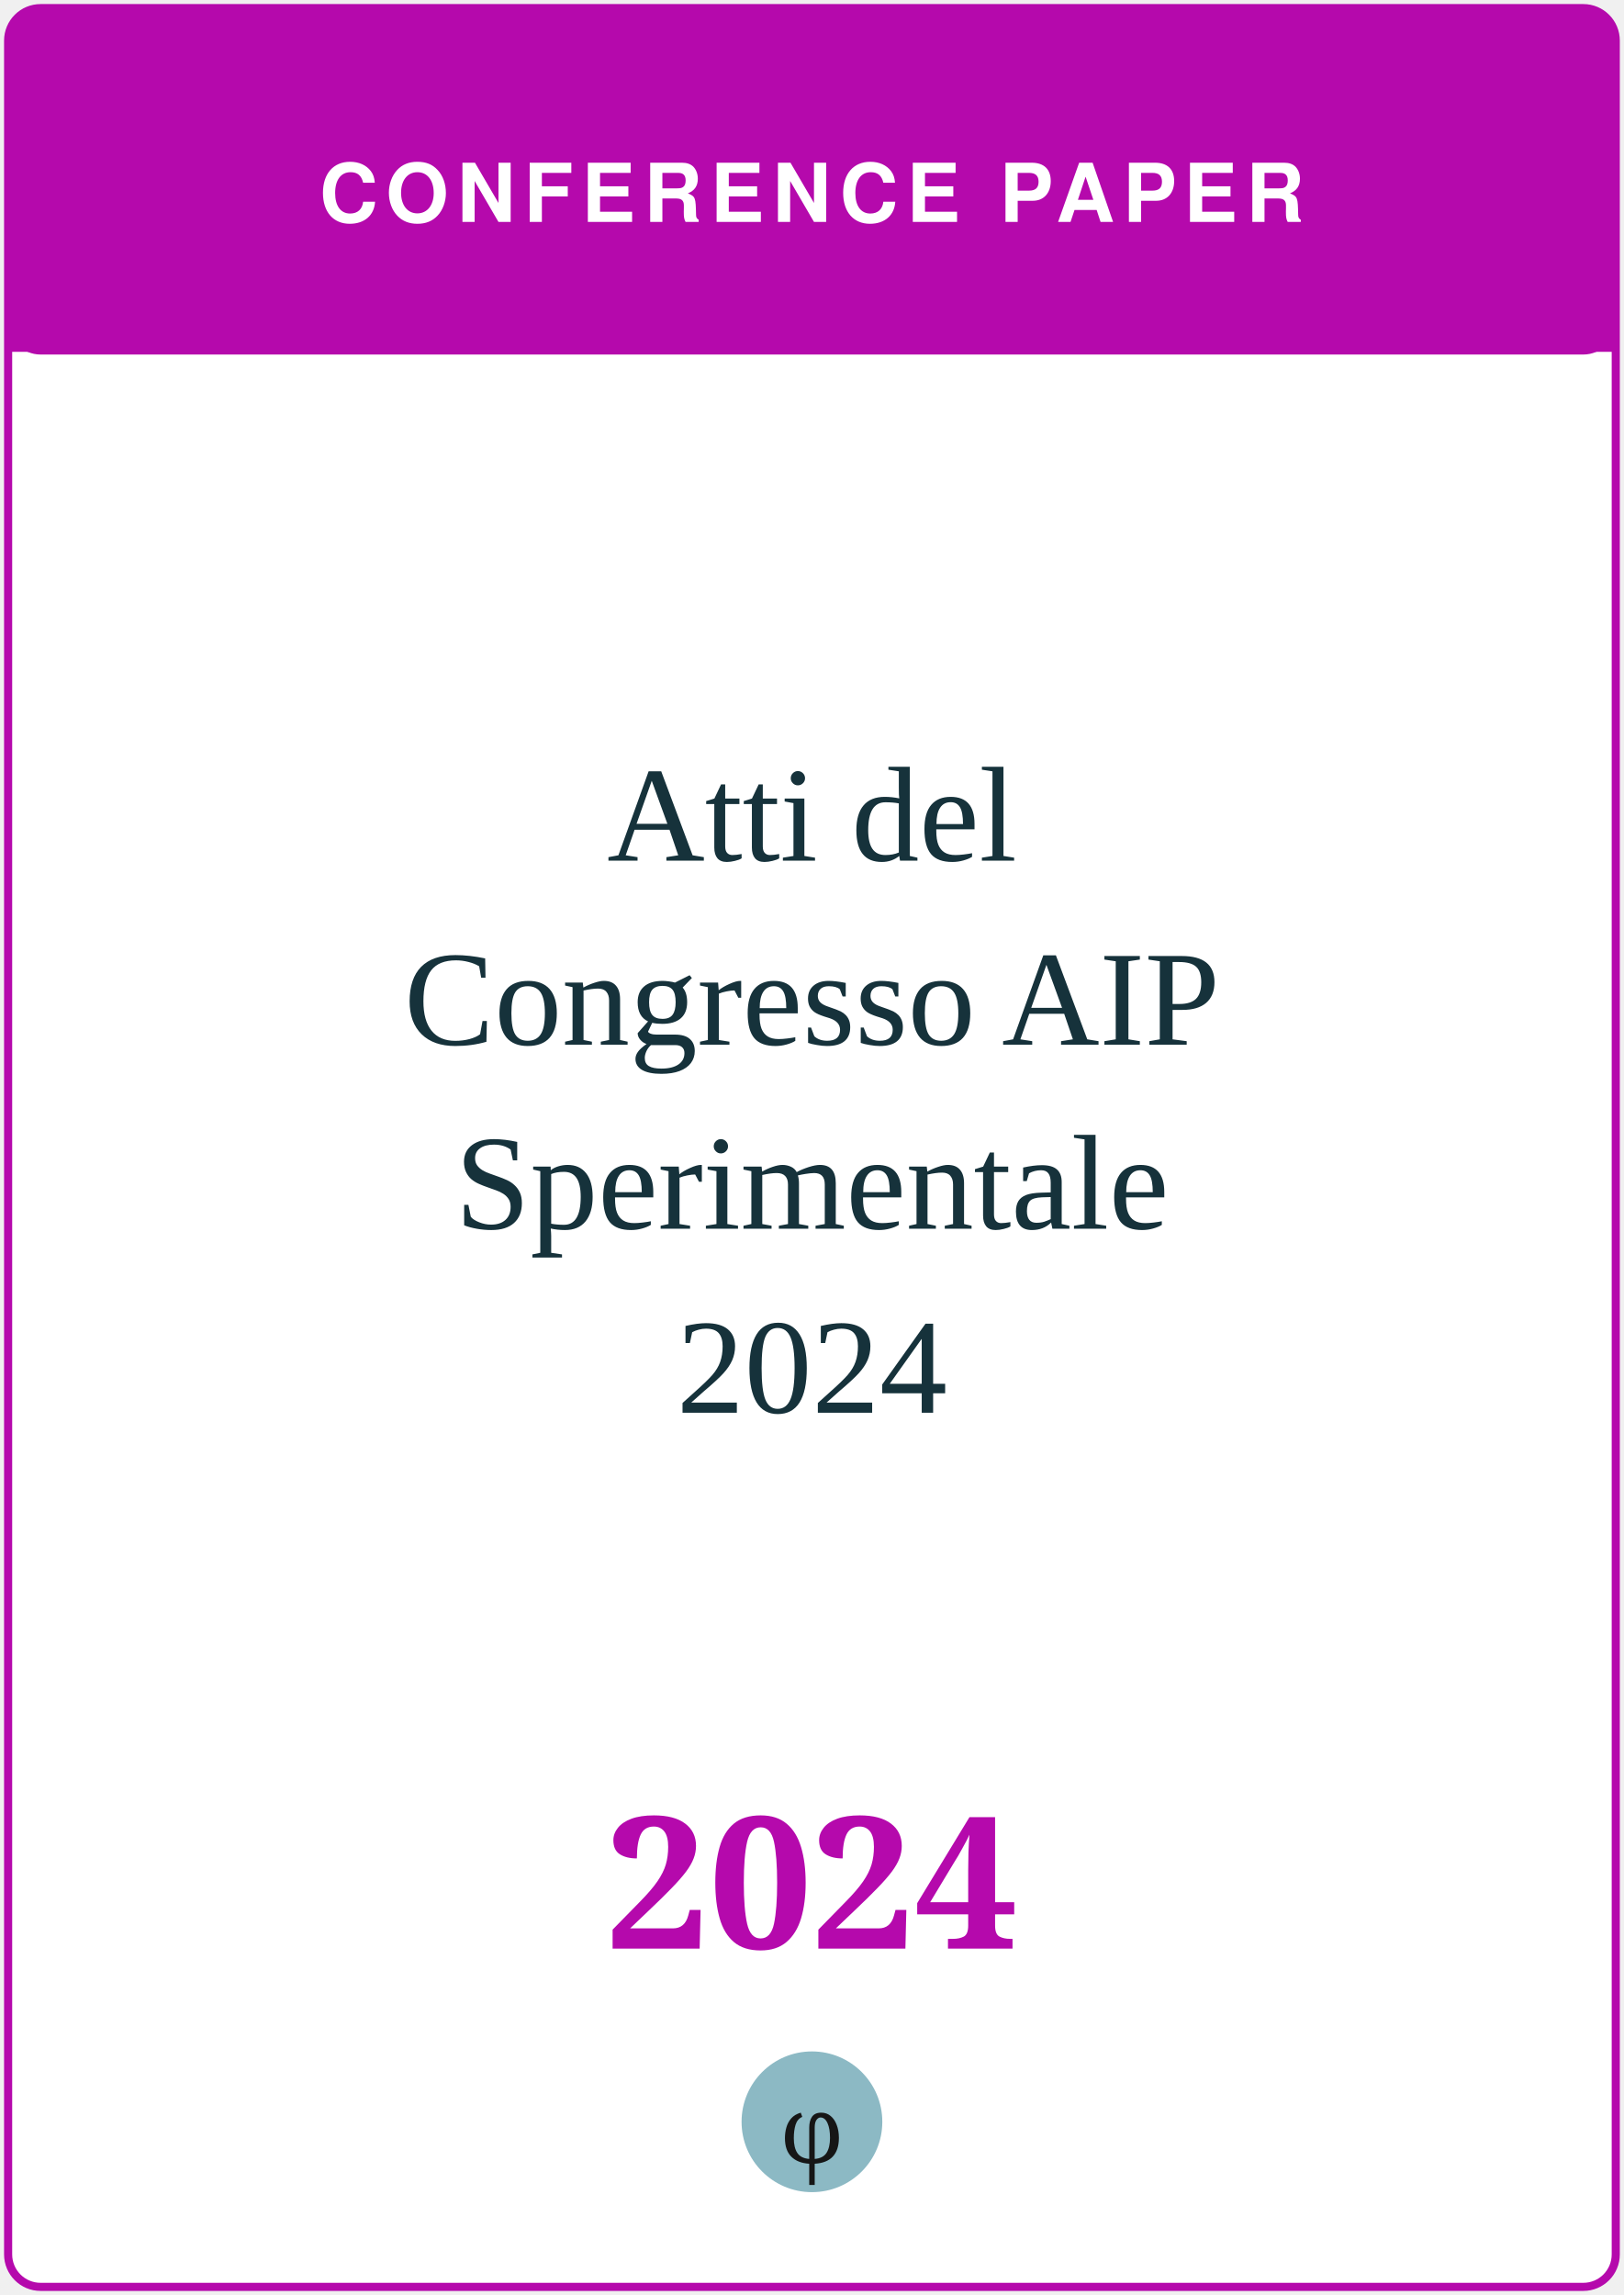
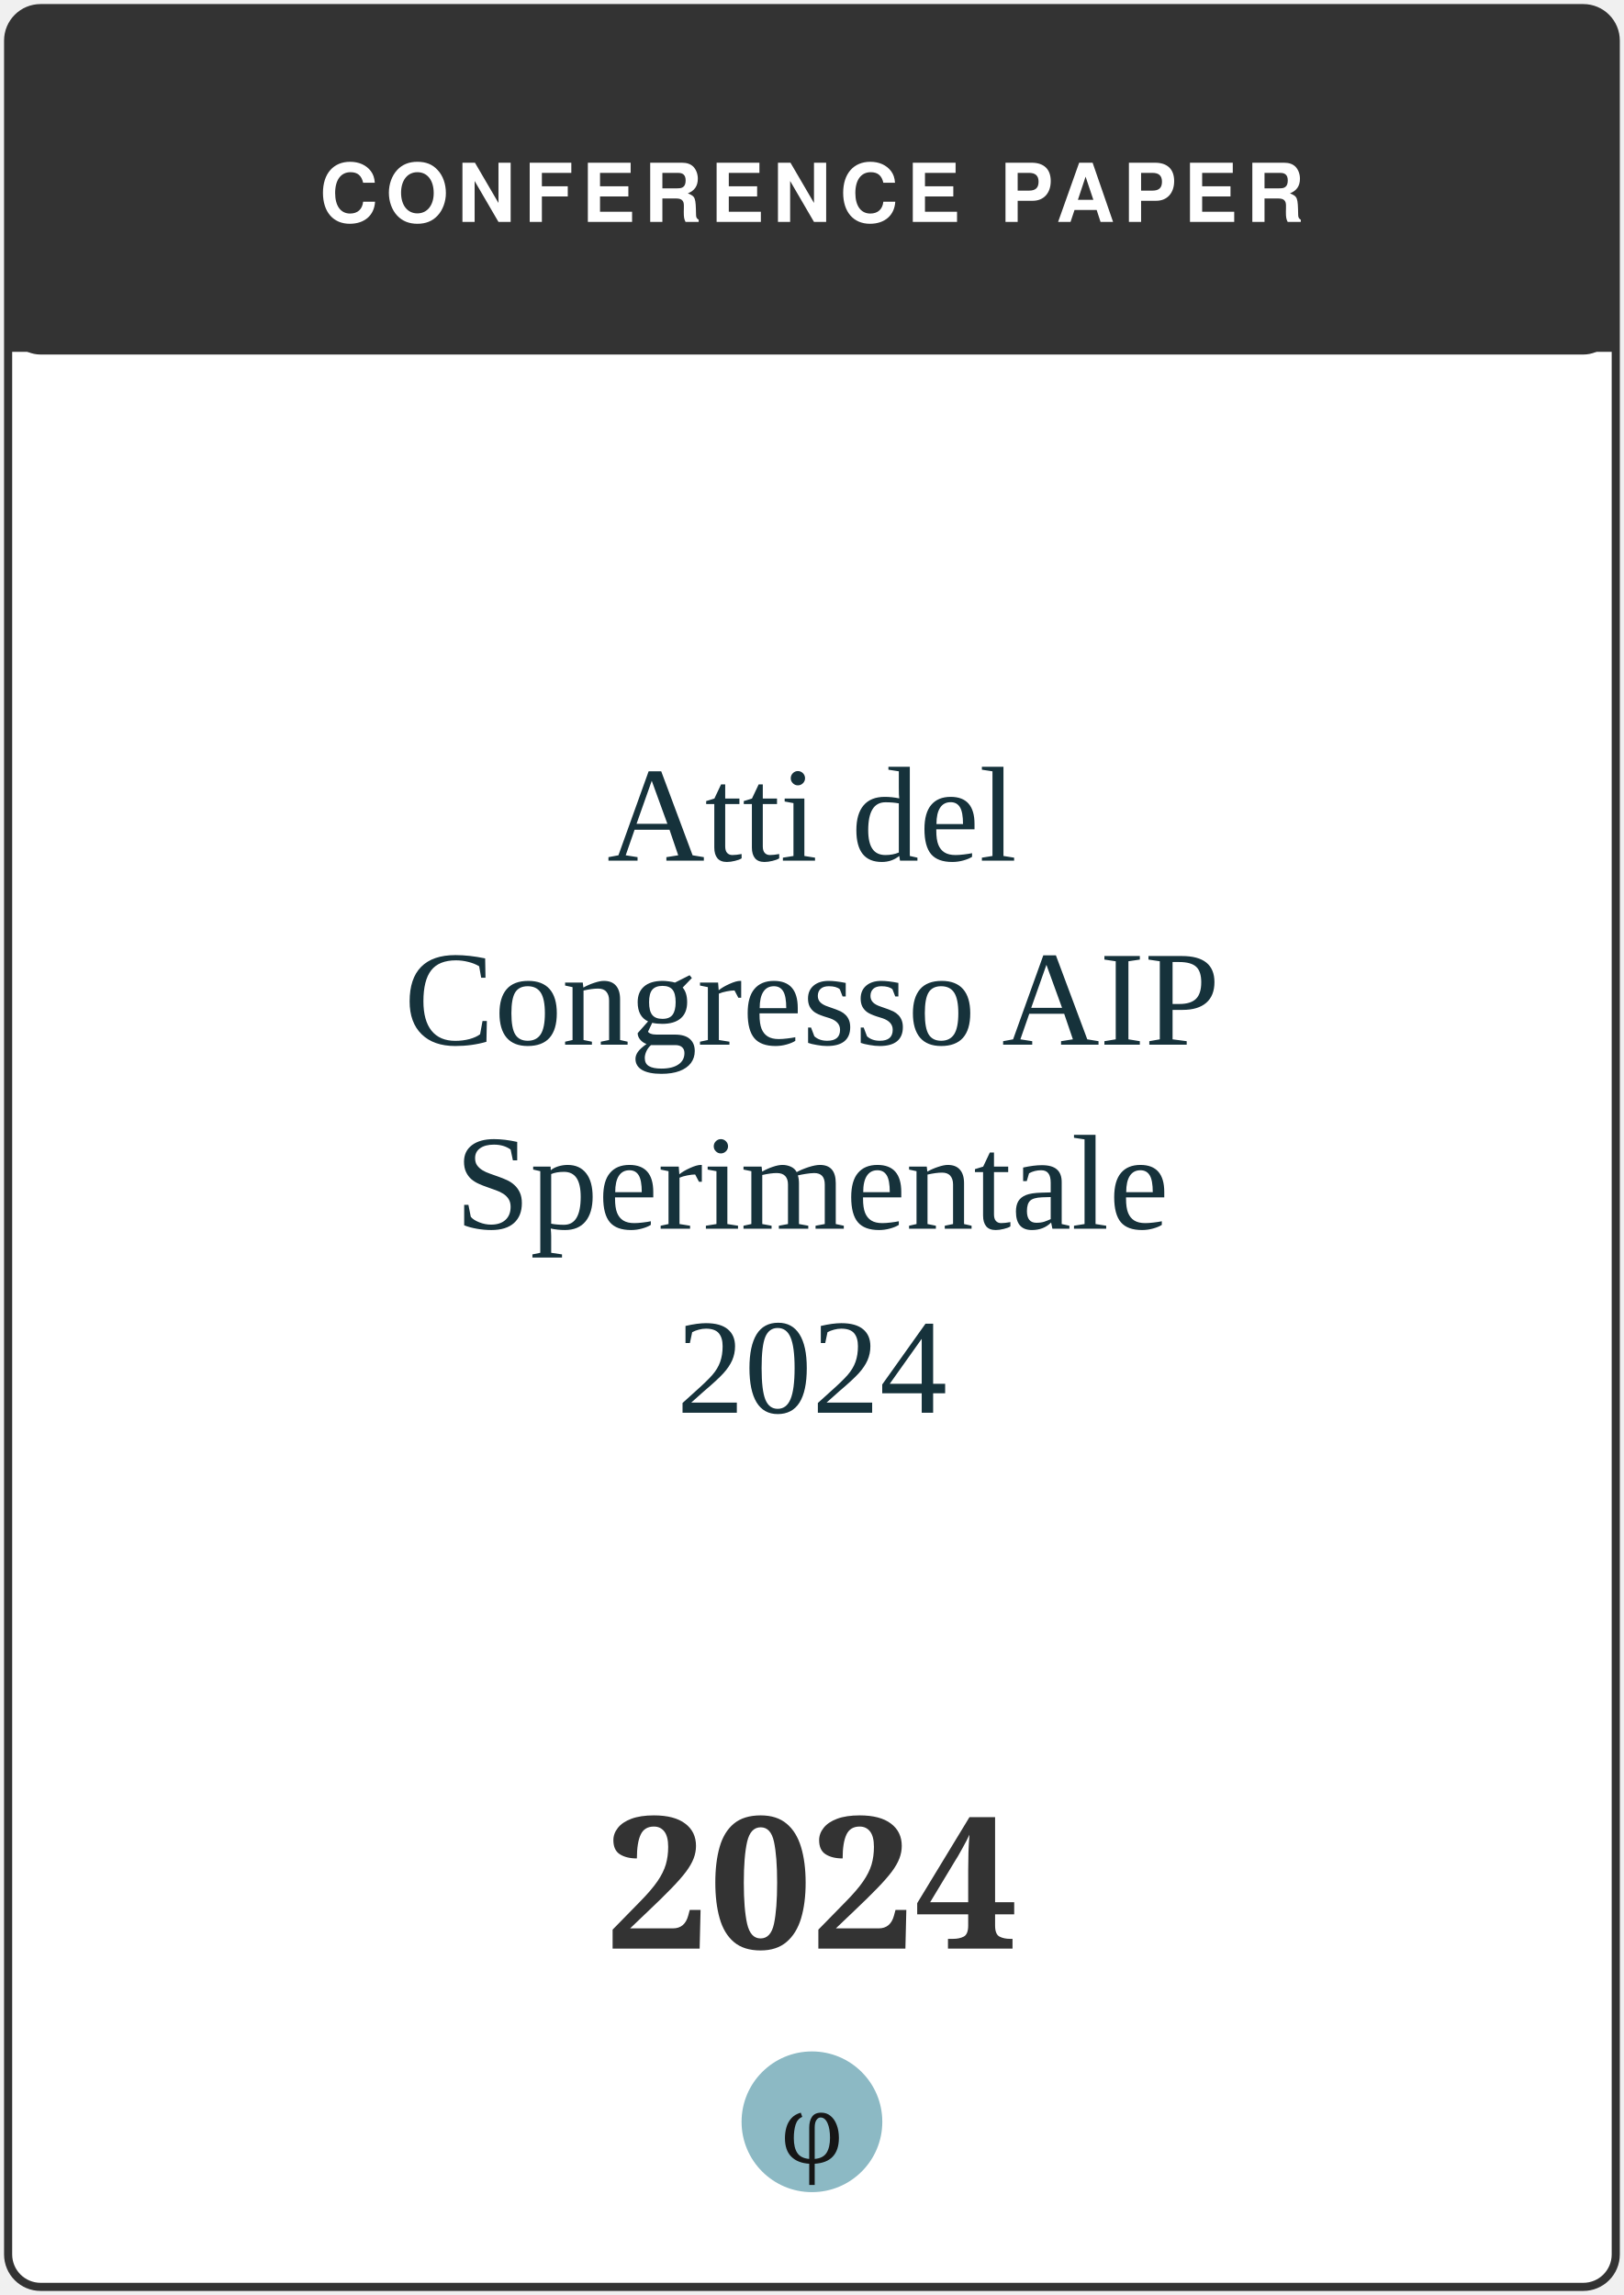
<svg xmlns="http://www.w3.org/2000/svg" viewBox="0 0 300 424" role="img" aria-label="Atti del Congresso AIP Sperimentale 2024">
-   <rect x="1.5" y="1.5" width="297" height="421" rx="6" fill="#ffffff" stroke="#b509ac" stroke-width="1.5" />
-   <rect x="1.5" y="1.5" width="297" height="64" rx="6" fill="#b509ac" />
-   <rect x="1.5" y="40" width="297" height="25" fill="#b509ac" />
+   <rect x="1.5" y="1.5" width="297" height="421" rx="6" fill="#ffffff" stroke="#333333" stroke-width="1.5" />
+   <rect x="1.5" y="1.5" width="297" height="64" rx="6" fill="#333333" />
+   <rect x="1.5" y="40" width="297" height="25" fill="#333333" />
  <text x="150" y="41" text-anchor="middle" font-family="Helvetica, Arial, sans-serif" font-weight="700" font-size="15" letter-spacing="1.5" fill="#ffffff">CONFERENCE PAPER</text>
  <text x="150" y="159" text-anchor="middle" font-family="Georgia, 'Times New Roman', serif" font-size="25" fill="#16323b">Atti del</text>
  <text x="150" y="193" text-anchor="middle" font-family="Georgia, 'Times New Roman', serif" font-size="25" fill="#16323b">Congresso AIP</text>
  <text x="150" y="227" text-anchor="middle" font-family="Georgia, 'Times New Roman', serif" font-size="25" fill="#16323b">Sperimentale</text>
  <text x="150" y="261" text-anchor="middle" font-family="Georgia, 'Times New Roman', serif" font-size="25" fill="#16323b">2024</text>
-   <text x="150" y="360" text-anchor="middle" font-family="Georgia, serif" font-weight="700" font-size="34" fill="#b509ac">2024</text>
+   <text x="150" y="360" text-anchor="middle" font-family="Georgia, serif" font-weight="700" font-size="34" fill="#333333">2024</text>
  <circle cx="150" cy="392" r="13" fill="#8cb9c4" />
  <text x="150" y="393" text-anchor="middle" font-family="Georgia, serif" font-size="17" fill="#161616" dominant-baseline="central">φ</text>
</svg>
